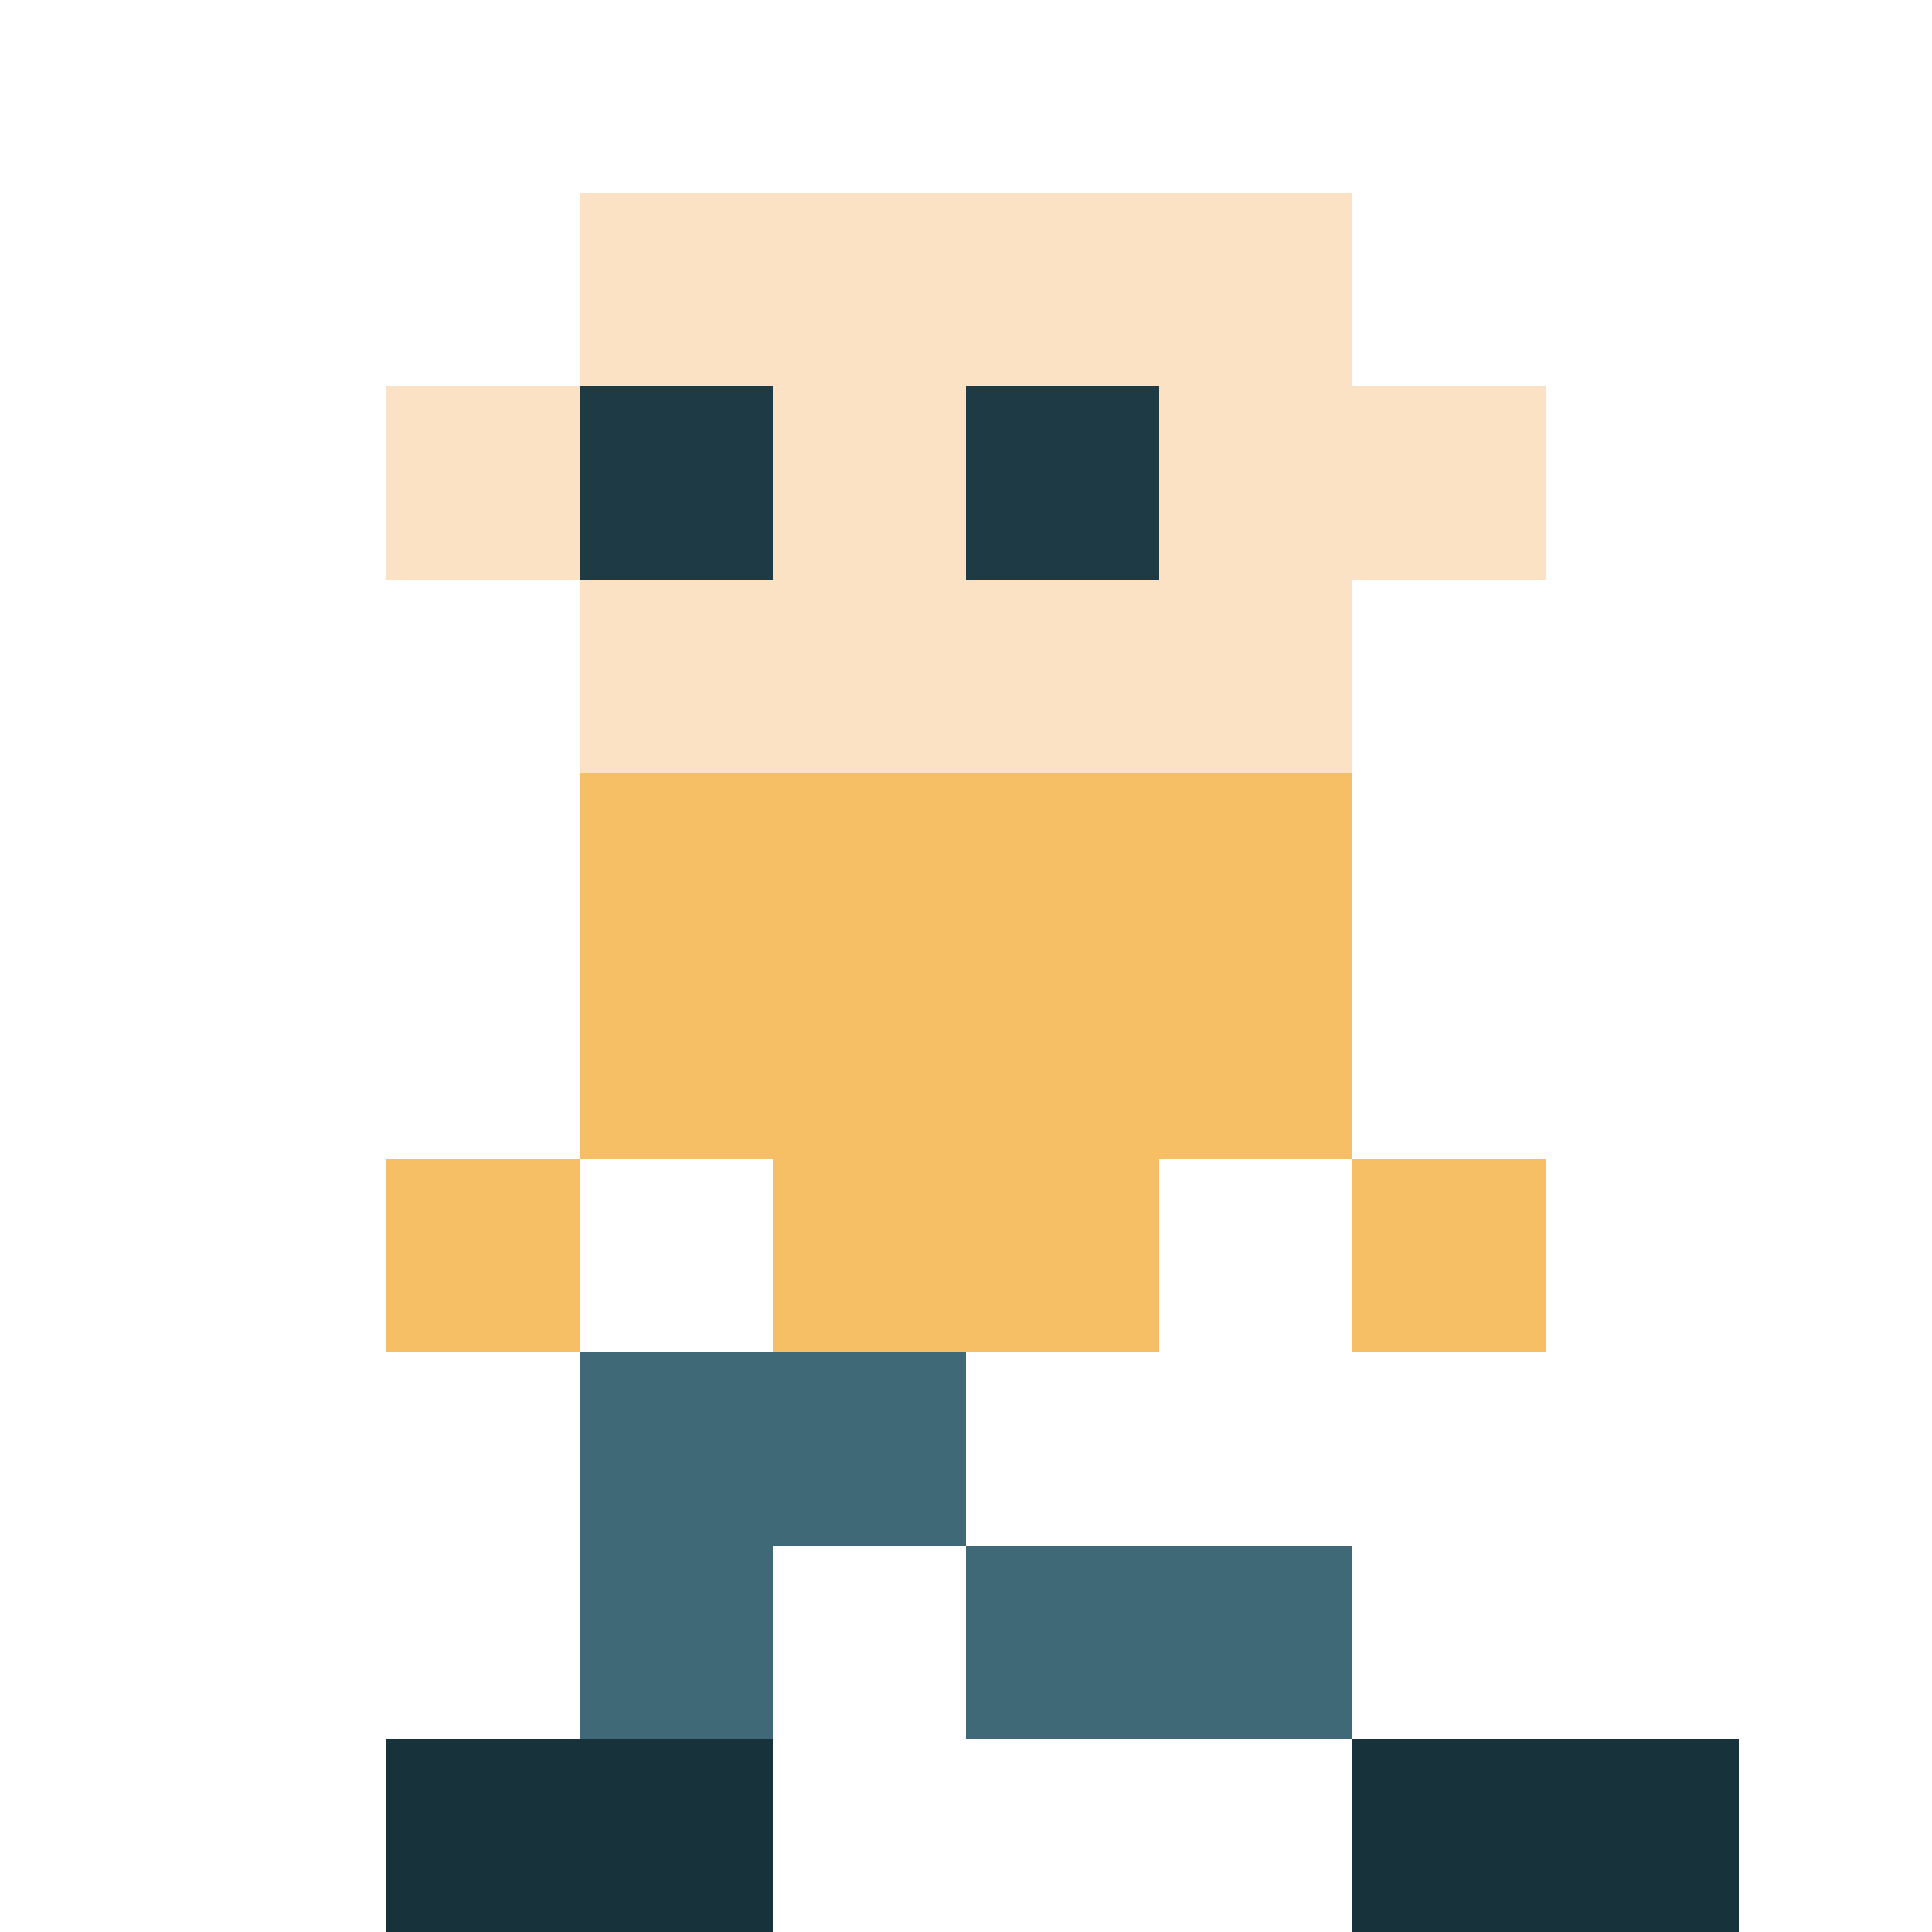
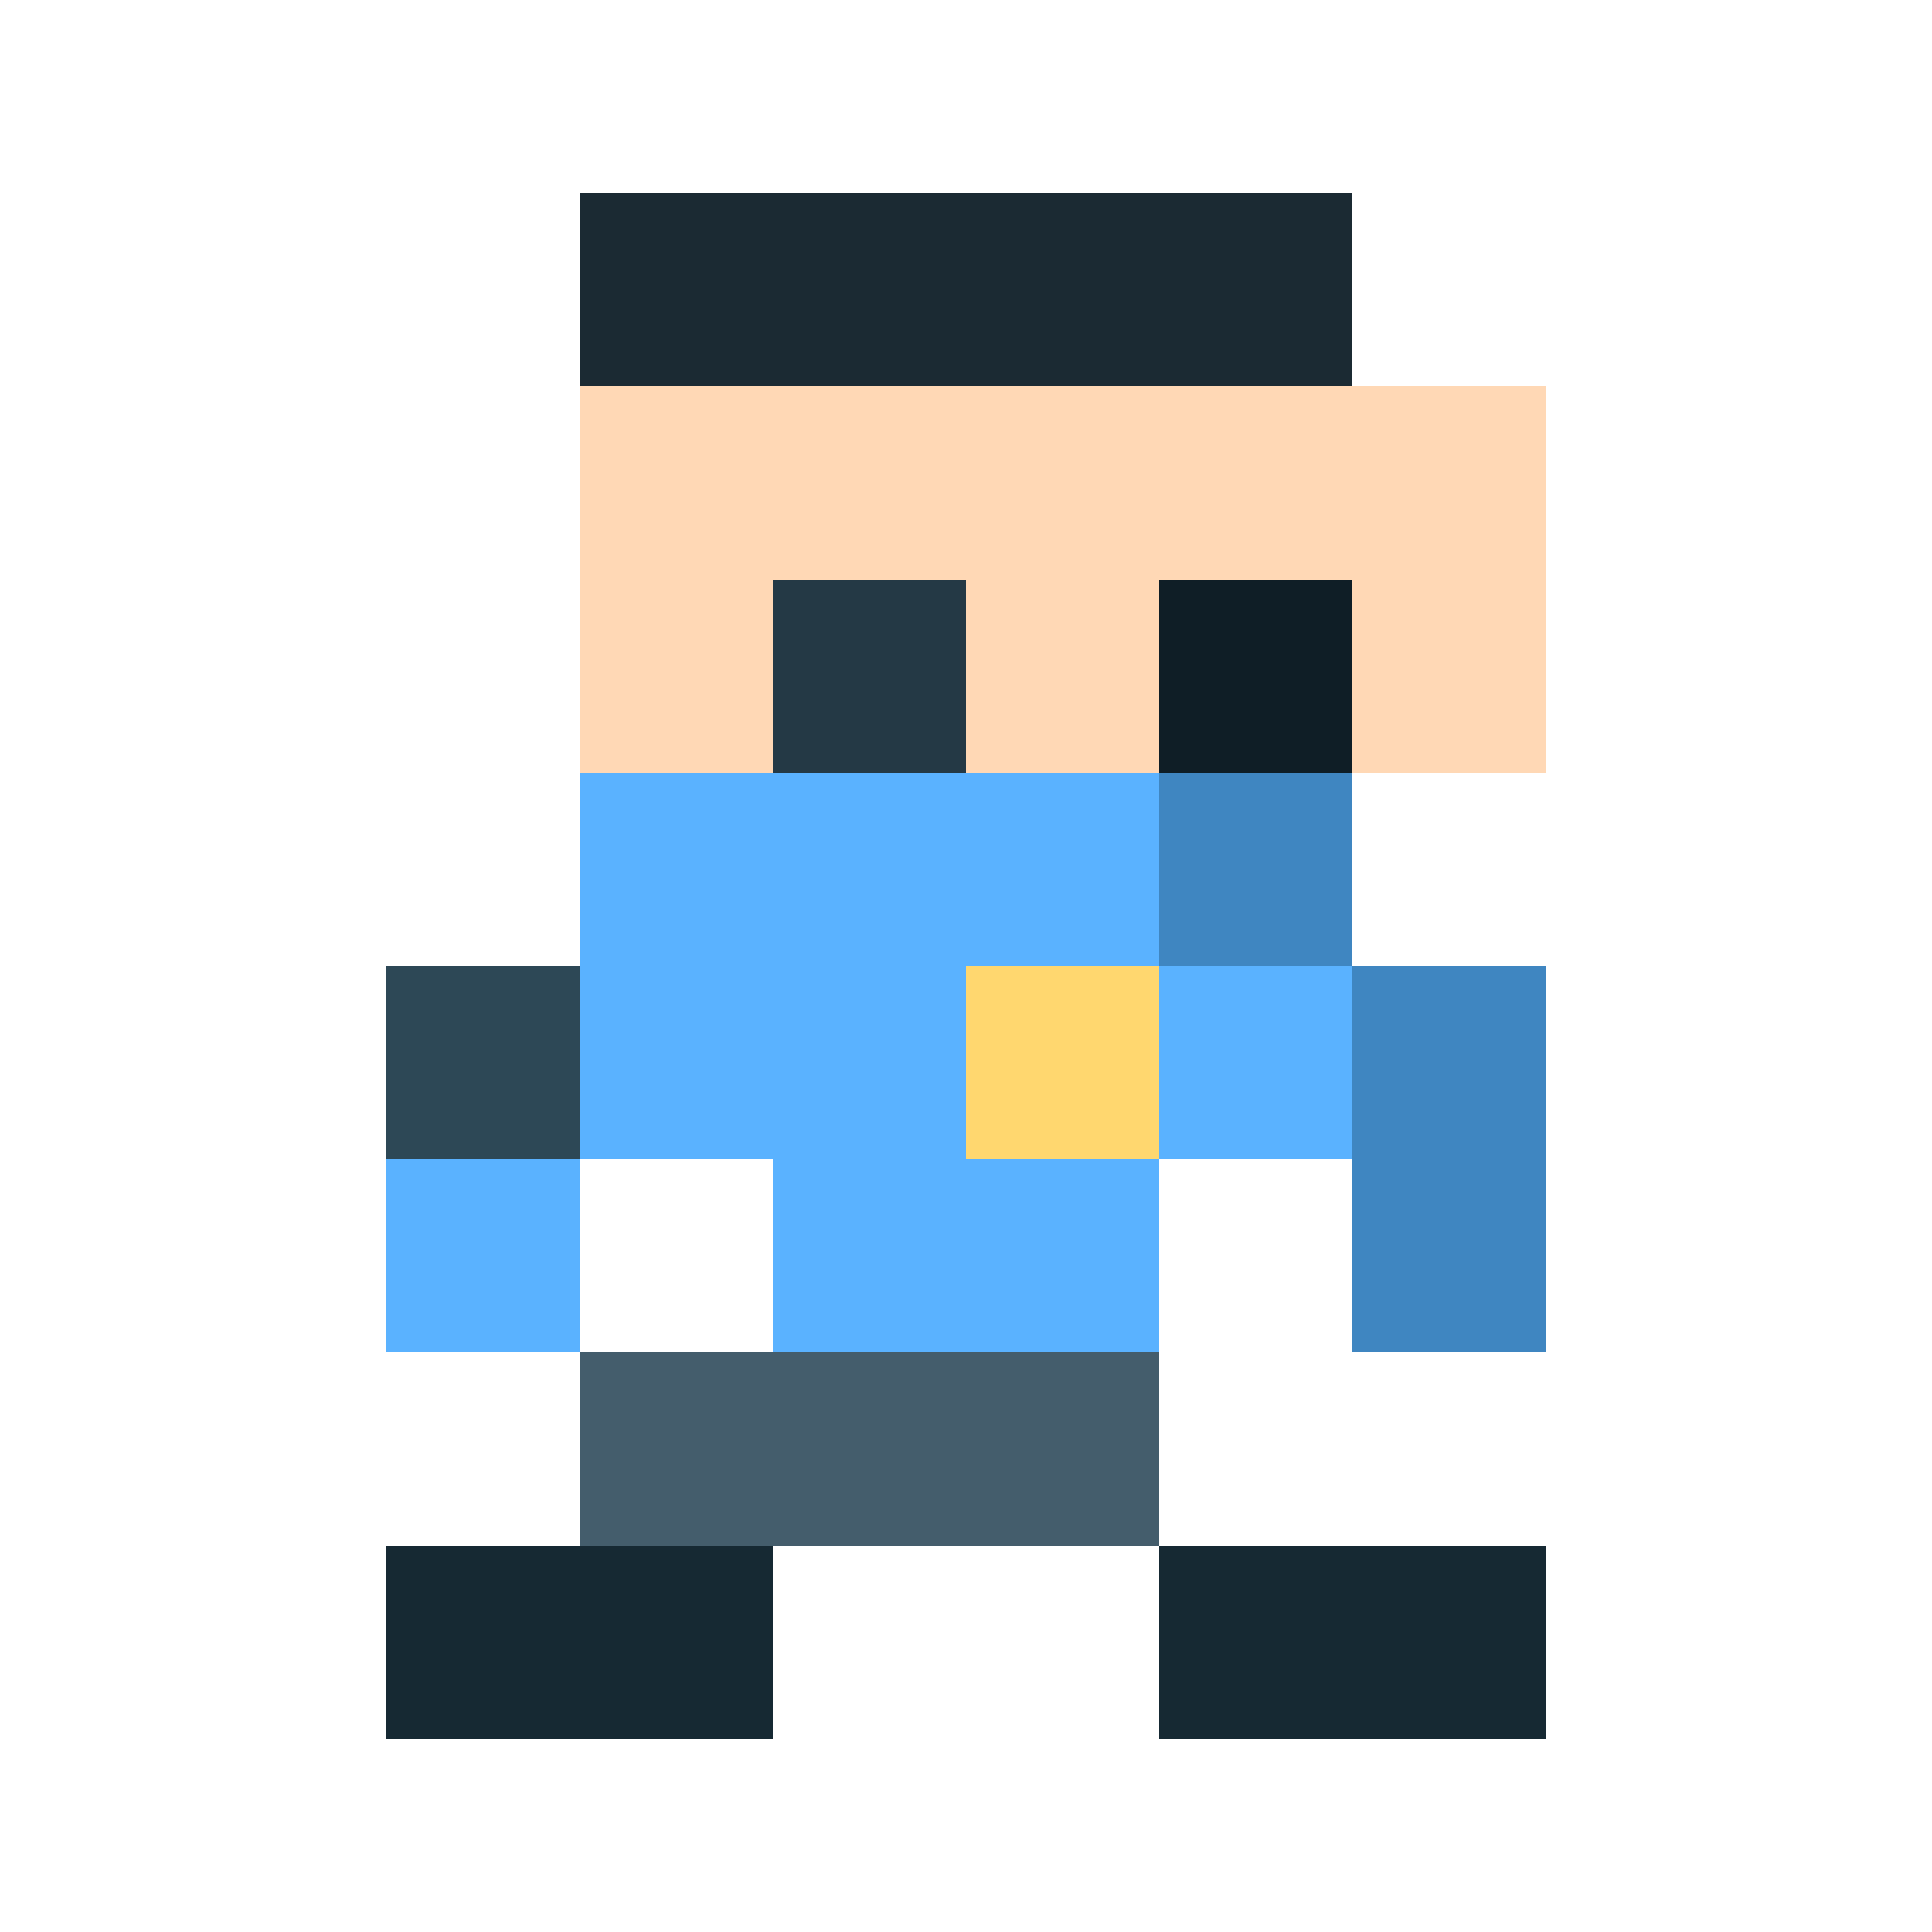
- <svg xmlns="http://www.w3.org/2000/svg" width="100%" height="100%" viewBox="0 0 40 40">
-   <rect x="12" y="4" width="4" height="4" fill="#fce2c4" />
-   <rect x="16" y="4" width="4" height="4" fill="#fce2c4" />
-   <rect x="20" y="4" width="4" height="4" fill="#fce2c4" />
-   <rect x="24" y="4" width="4" height="4" fill="#fce2c4" />
-   <rect x="8" y="8" width="4" height="4" fill="#fce2c4" />
-   <rect x="12" y="8" width="4" height="4" fill="#1e3a44" />
-   <rect x="16" y="8" width="4" height="4" fill="#fce2c4" />
-   <rect x="20" y="8" width="4" height="4" fill="#1e3a44" />
-   <rect x="24" y="8" width="4" height="4" fill="#fce2c4" />
-   <rect x="28" y="8" width="4" height="4" fill="#fce2c4" />
-   <rect x="12" y="12" width="4" height="4" fill="#fce2c4" />
-   <rect x="16" y="12" width="4" height="4" fill="#fce2c4" />
-   <rect x="20" y="12" width="4" height="4" fill="#fce2c4" />
-   <rect x="24" y="12" width="4" height="4" fill="#fce2c4" />
-   <rect x="12" y="16" width="4" height="4" fill="#f7bf65" />
-   <rect x="16" y="16" width="4" height="4" fill="#f7bf65" />
-   <rect x="20" y="16" width="4" height="4" fill="#f7bf65" />
-   <rect x="24" y="16" width="4" height="4" fill="#f7bf65" />
-   <rect x="12" y="20" width="4" height="4" fill="#f7bf65" />
-   <rect x="16" y="20" width="4" height="4" fill="#f7bf65" />
-   <rect x="20" y="20" width="4" height="4" fill="#f7bf65" />
-   <rect x="24" y="20" width="4" height="4" fill="#f7bf65" />
-   <rect x="8" y="24" width="4" height="4" fill="#f7bf65" />
-   <rect x="16" y="24" width="4" height="4" fill="#f7bf65" />
-   <rect x="20" y="24" width="4" height="4" fill="#f7bf65" />
-   <rect x="28" y="24" width="4" height="4" fill="#f7bf65" />
-   <rect x="12" y="28" width="4" height="4" fill="#406977" />
-   <rect x="16" y="28" width="4" height="4" fill="#406977" />
-   <rect x="12" y="32" width="4" height="4" fill="#406977" />
-   <rect x="20" y="32" width="4" height="4" fill="#406977" />
-   <rect x="24" y="32" width="4" height="4" fill="#406977" />
-   <rect x="8" y="36" width="4" height="4" fill="#17323b" />
-   <rect x="12" y="36" width="4" height="4" fill="#17323b" />
-   <rect x="28" y="36" width="4" height="4" fill="#17323b" />
-   <rect x="32" y="36" width="4" height="4" fill="#17323b" />
+ <svg xmlns="http://www.w3.org/2000/svg" viewBox="0 0 40 40" width="100%" height="100%" shape-rendering="crispEdges" preserveAspectRatio="xMidYMid meet">
+   <rect x="12" y="4" width="4" height="4" fill="#1b2a33" />
+   <rect x="16" y="4" width="4" height="4" fill="#1b2a33" />
+   <rect x="20" y="4" width="4" height="4" fill="#1b2a33" />
+   <rect x="24" y="4" width="4" height="4" fill="#1b2a33" />
+   <rect x="12" y="8" width="4" height="4" fill="#ffd8b5" />
+   <rect x="16" y="8" width="4" height="4" fill="#ffd8b5" />
+   <rect x="20" y="8" width="4" height="4" fill="#ffd8b5" />
+   <rect x="24" y="8" width="4" height="4" fill="#ffd8b5" />
+   <rect x="28" y="8" width="4" height="4" fill="#ffd8b5" />
+   <rect x="12" y="12" width="4" height="4" fill="#ffd8b5" />
+   <rect x="16" y="12" width="4" height="4" fill="#243945" />
+   <rect x="20" y="12" width="4" height="4" fill="#ffd8b5" />
+   <rect x="24" y="12" width="4" height="4" fill="#0f1e26" />
+   <rect x="28" y="12" width="4" height="4" fill="#ffd8b5" />
+   <rect x="12" y="16" width="4" height="4" fill="#5ab2ff" />
+   <rect x="16" y="16" width="4" height="4" fill="#5ab2ff" />
+   <rect x="20" y="16" width="4" height="4" fill="#5ab2ff" />
+   <rect x="24" y="16" width="4" height="4" fill="#3f86c1" />
+   <rect x="8" y="20" width="4" height="4" fill="#2d4856" />
+   <rect x="12" y="20" width="4" height="4" fill="#5ab2ff" />
+   <rect x="16" y="20" width="4" height="4" fill="#5ab2ff" />
+   <rect x="20" y="20" width="4" height="4" fill="#ffd76f" />
+   <rect x="24" y="20" width="4" height="4" fill="#5ab2ff" />
+   <rect x="28" y="20" width="4" height="4" fill="#3f86c1" />
+   <rect x="8" y="24" width="4" height="4" fill="#5ab2ff" />
+   <rect x="16" y="24" width="4" height="4" fill="#5ab2ff" />
+   <rect x="20" y="24" width="4" height="4" fill="#5ab2ff" />
+   <rect x="28" y="24" width="4" height="4" fill="#3f86c1" />
+   <rect x="12" y="28" width="4" height="4" fill="#445d6c" />
+   <rect x="16" y="28" width="4" height="4" fill="#445d6c" />
+   <rect x="20" y="28" width="4" height="4" fill="#445d6c" />
+   <rect x="8" y="32" width="4" height="4" fill="#162933" />
+   <rect x="12" y="32" width="4" height="4" fill="#162933" />
+   <rect x="24" y="32" width="4" height="4" fill="#162933" />
+   <rect x="28" y="32" width="4" height="4" fill="#162933" />
</svg>
